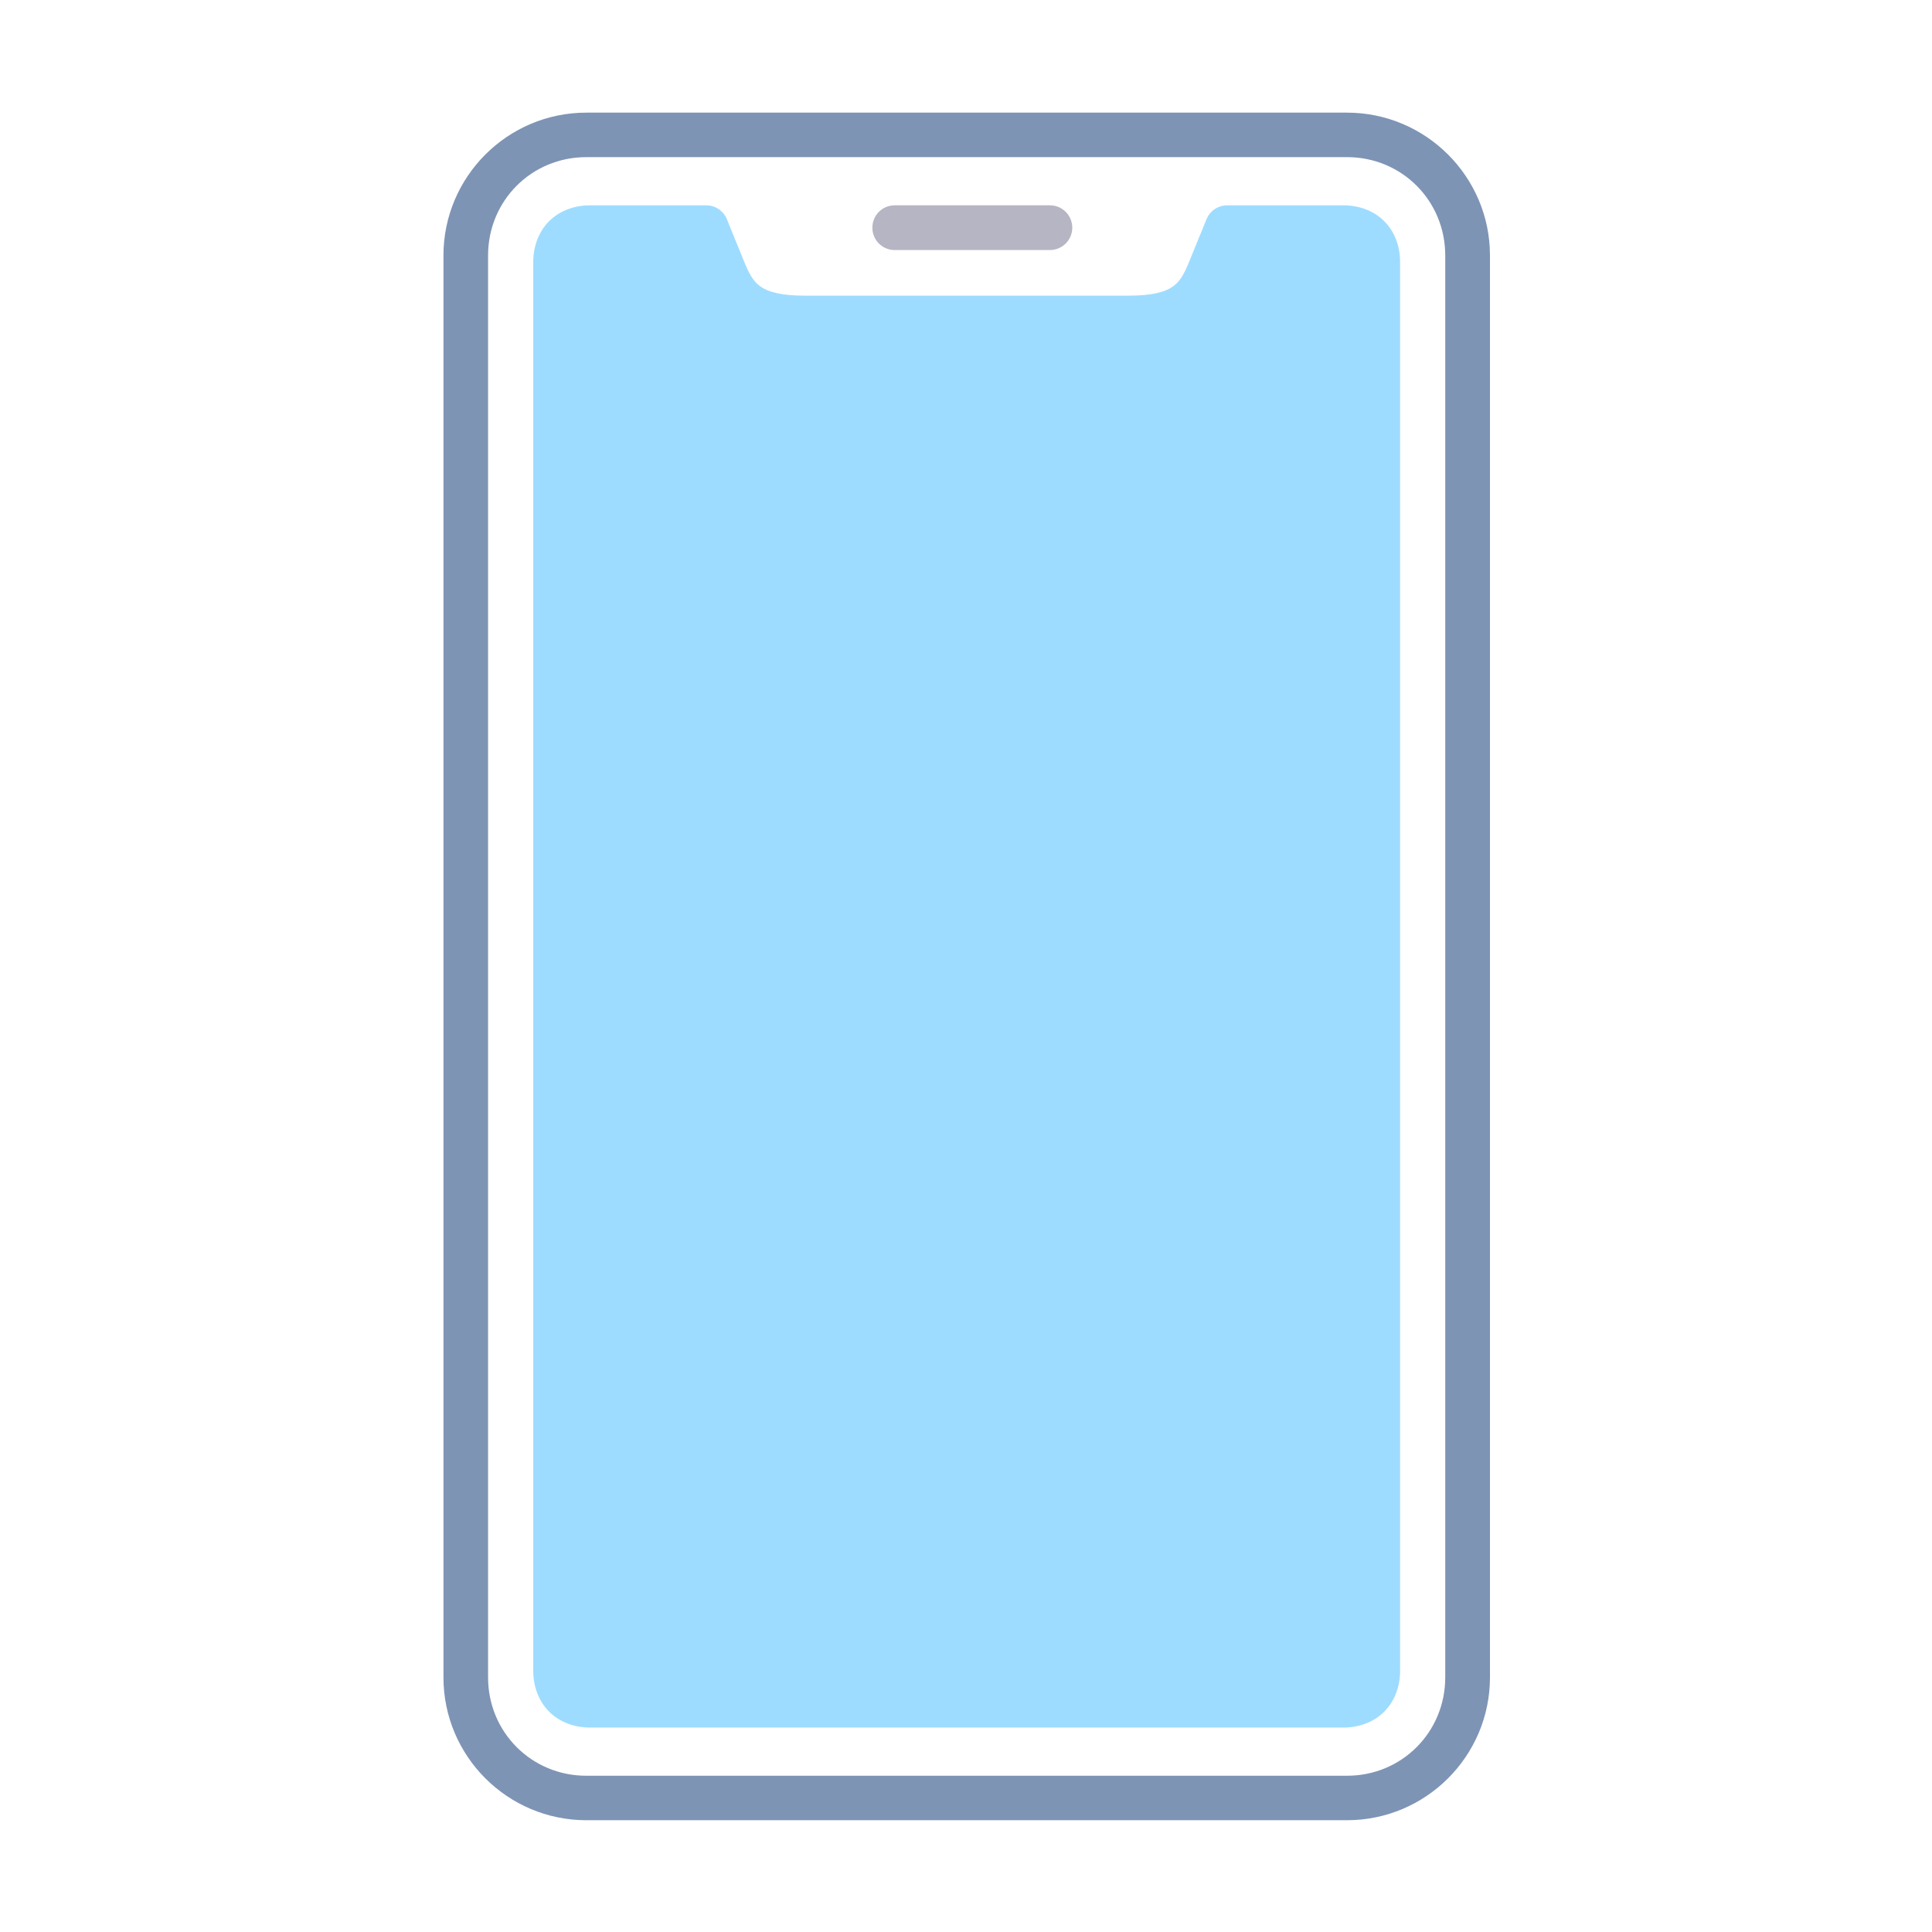
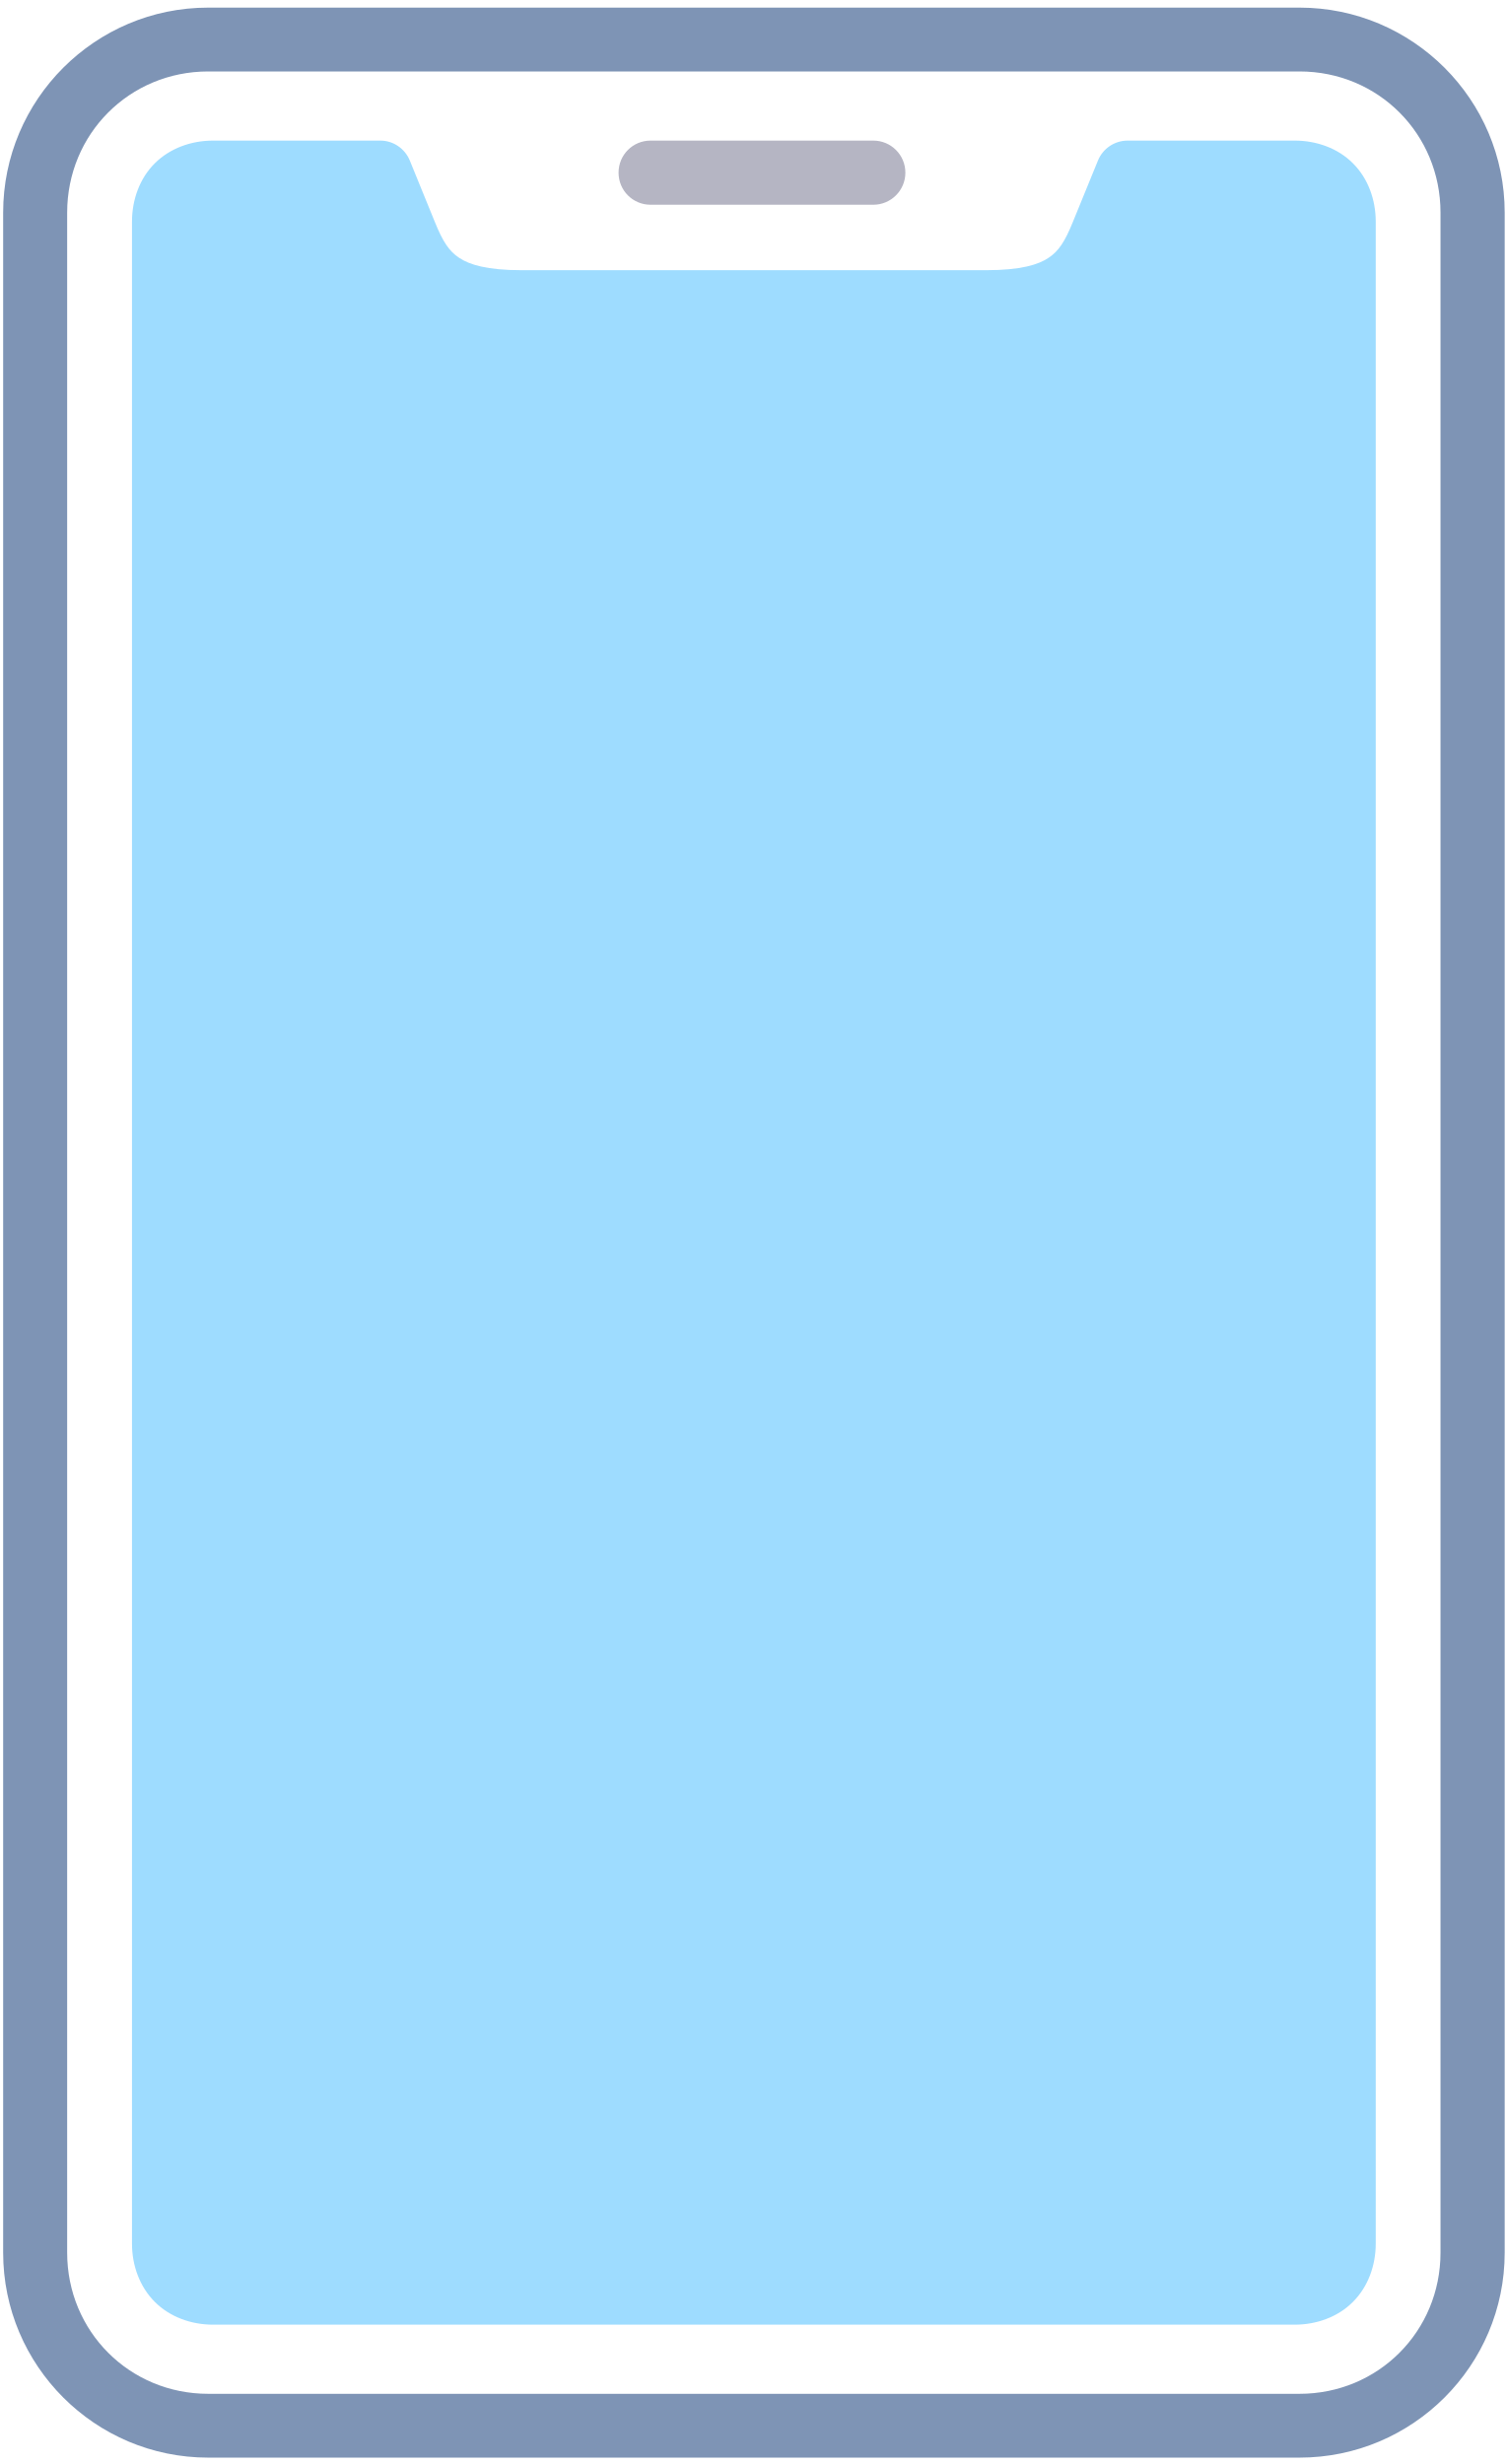
- <svg xmlns="http://www.w3.org/2000/svg" width="162" height="162" viewBox="0 0 162 162" fill="none">
-   <path d="M49.45 17.217C48.172 17.217 46.926 17.667 46.046 18.545C45.164 19.42 44.714 20.675 44.714 21.949V140.123C44.714 141.397 45.164 142.643 46.046 143.525C46.926 144.407 48.172 144.857 49.45 144.857H112.666C113.94 144.857 115.197 144.407 116.068 143.525C116.952 142.643 117.4 141.397 117.4 140.123V21.949C117.4 20.675 116.95 19.42 116.068 18.545C115.197 17.665 113.94 17.217 112.666 17.217H102.906C102.138 17.217 101.454 17.676 101.164 18.387L99.709 21.949C99.24 23.114 98.867 23.684 98.273 24.07C97.693 24.464 96.662 24.791 94.637 24.791H67.475C65.452 24.791 64.42 24.462 63.839 24.07C63.249 23.686 62.872 23.116 62.404 21.949L60.952 18.387C60.667 17.683 59.983 17.217 59.226 17.217H49.45Z" fill="#9EDCFF" />
-   <path d="M49.165 13.176H112.946C117.55 13.176 121.185 16.83 121.185 21.425V140.647C121.185 145.24 117.549 148.898 112.946 148.898H49.165C44.564 148.898 40.925 145.24 40.925 140.647V21.425C40.926 16.832 44.564 13.176 49.165 13.176ZM49.165 9.445C42.559 9.445 37.184 14.819 37.184 21.425V140.647C37.184 147.256 42.559 152.627 49.165 152.627H112.946C119.556 152.627 124.936 147.256 124.936 140.647V21.425C124.936 14.819 119.556 9.445 112.946 9.445H49.165Z" fill="#7E94B5" />
-   <path d="M75.023 17.217C73.981 17.217 73.15 18.049 73.15 19.091C73.15 20.131 73.981 20.966 75.023 20.966H88.036C89.067 20.966 89.911 20.131 89.911 19.091C89.911 18.049 89.067 17.217 88.036 17.217H75.023Z" fill="#B5B5C3" />
+ <svg xmlns="http://www.w3.org/2000/svg" width="88" height="144" viewBox="0 0 88 144" fill="none">
+   <path d="M12.45 8.217C11.172 8.217 9.926 8.667 9.046 9.545C8.164 10.42 7.714 11.675 7.714 12.949V131.123C7.714 132.397 8.164 133.643 9.046 134.525C9.926 135.407 11.172 135.857 12.45 135.857H75.666C76.94 135.857 78.197 135.407 79.068 134.525C79.952 133.643 80.4 132.397 80.4 131.123V12.949C80.4 11.675 79.95 10.42 79.068 9.545C78.197 8.665 76.94 8.217 75.666 8.217H65.906C65.138 8.217 64.454 8.676 64.164 9.387L62.709 12.949C62.24 14.114 61.867 14.684 61.273 15.07C60.693 15.464 59.662 15.791 57.637 15.791H30.475C28.452 15.791 27.42 15.462 26.839 15.07C26.249 14.686 25.872 14.116 25.404 12.949L23.952 9.387C23.667 8.683 22.983 8.217 22.226 8.217H12.45Z" fill="#9EDCFF" />
+   <path d="M12.165 4.176H75.946C80.55 4.176 84.185 7.83 84.185 12.425V131.647C84.185 136.24 80.549 139.898 75.946 139.898H12.165C7.564 139.898 3.925 136.24 3.925 131.647V12.425C3.926 7.832 7.564 4.176 12.165 4.176ZM12.165 0.445C5.559 0.445 0.184 5.819 0.184 12.425V131.647C0.184 138.256 5.559 143.627 12.165 143.627H75.946C82.556 143.627 87.936 138.256 87.936 131.647V12.425C87.936 5.819 82.556 0.445 75.946 0.445H12.165Z" fill="#7E94B5" />
+   <path d="M38.023 8.217C36.981 8.217 36.15 9.049 36.15 10.091C36.15 11.131 36.981 11.966 38.023 11.966H51.036C52.067 11.966 52.911 11.131 52.911 10.091C52.911 9.049 52.067 8.217 51.036 8.217H38.023Z" fill="#B5B5C3" />
</svg>
